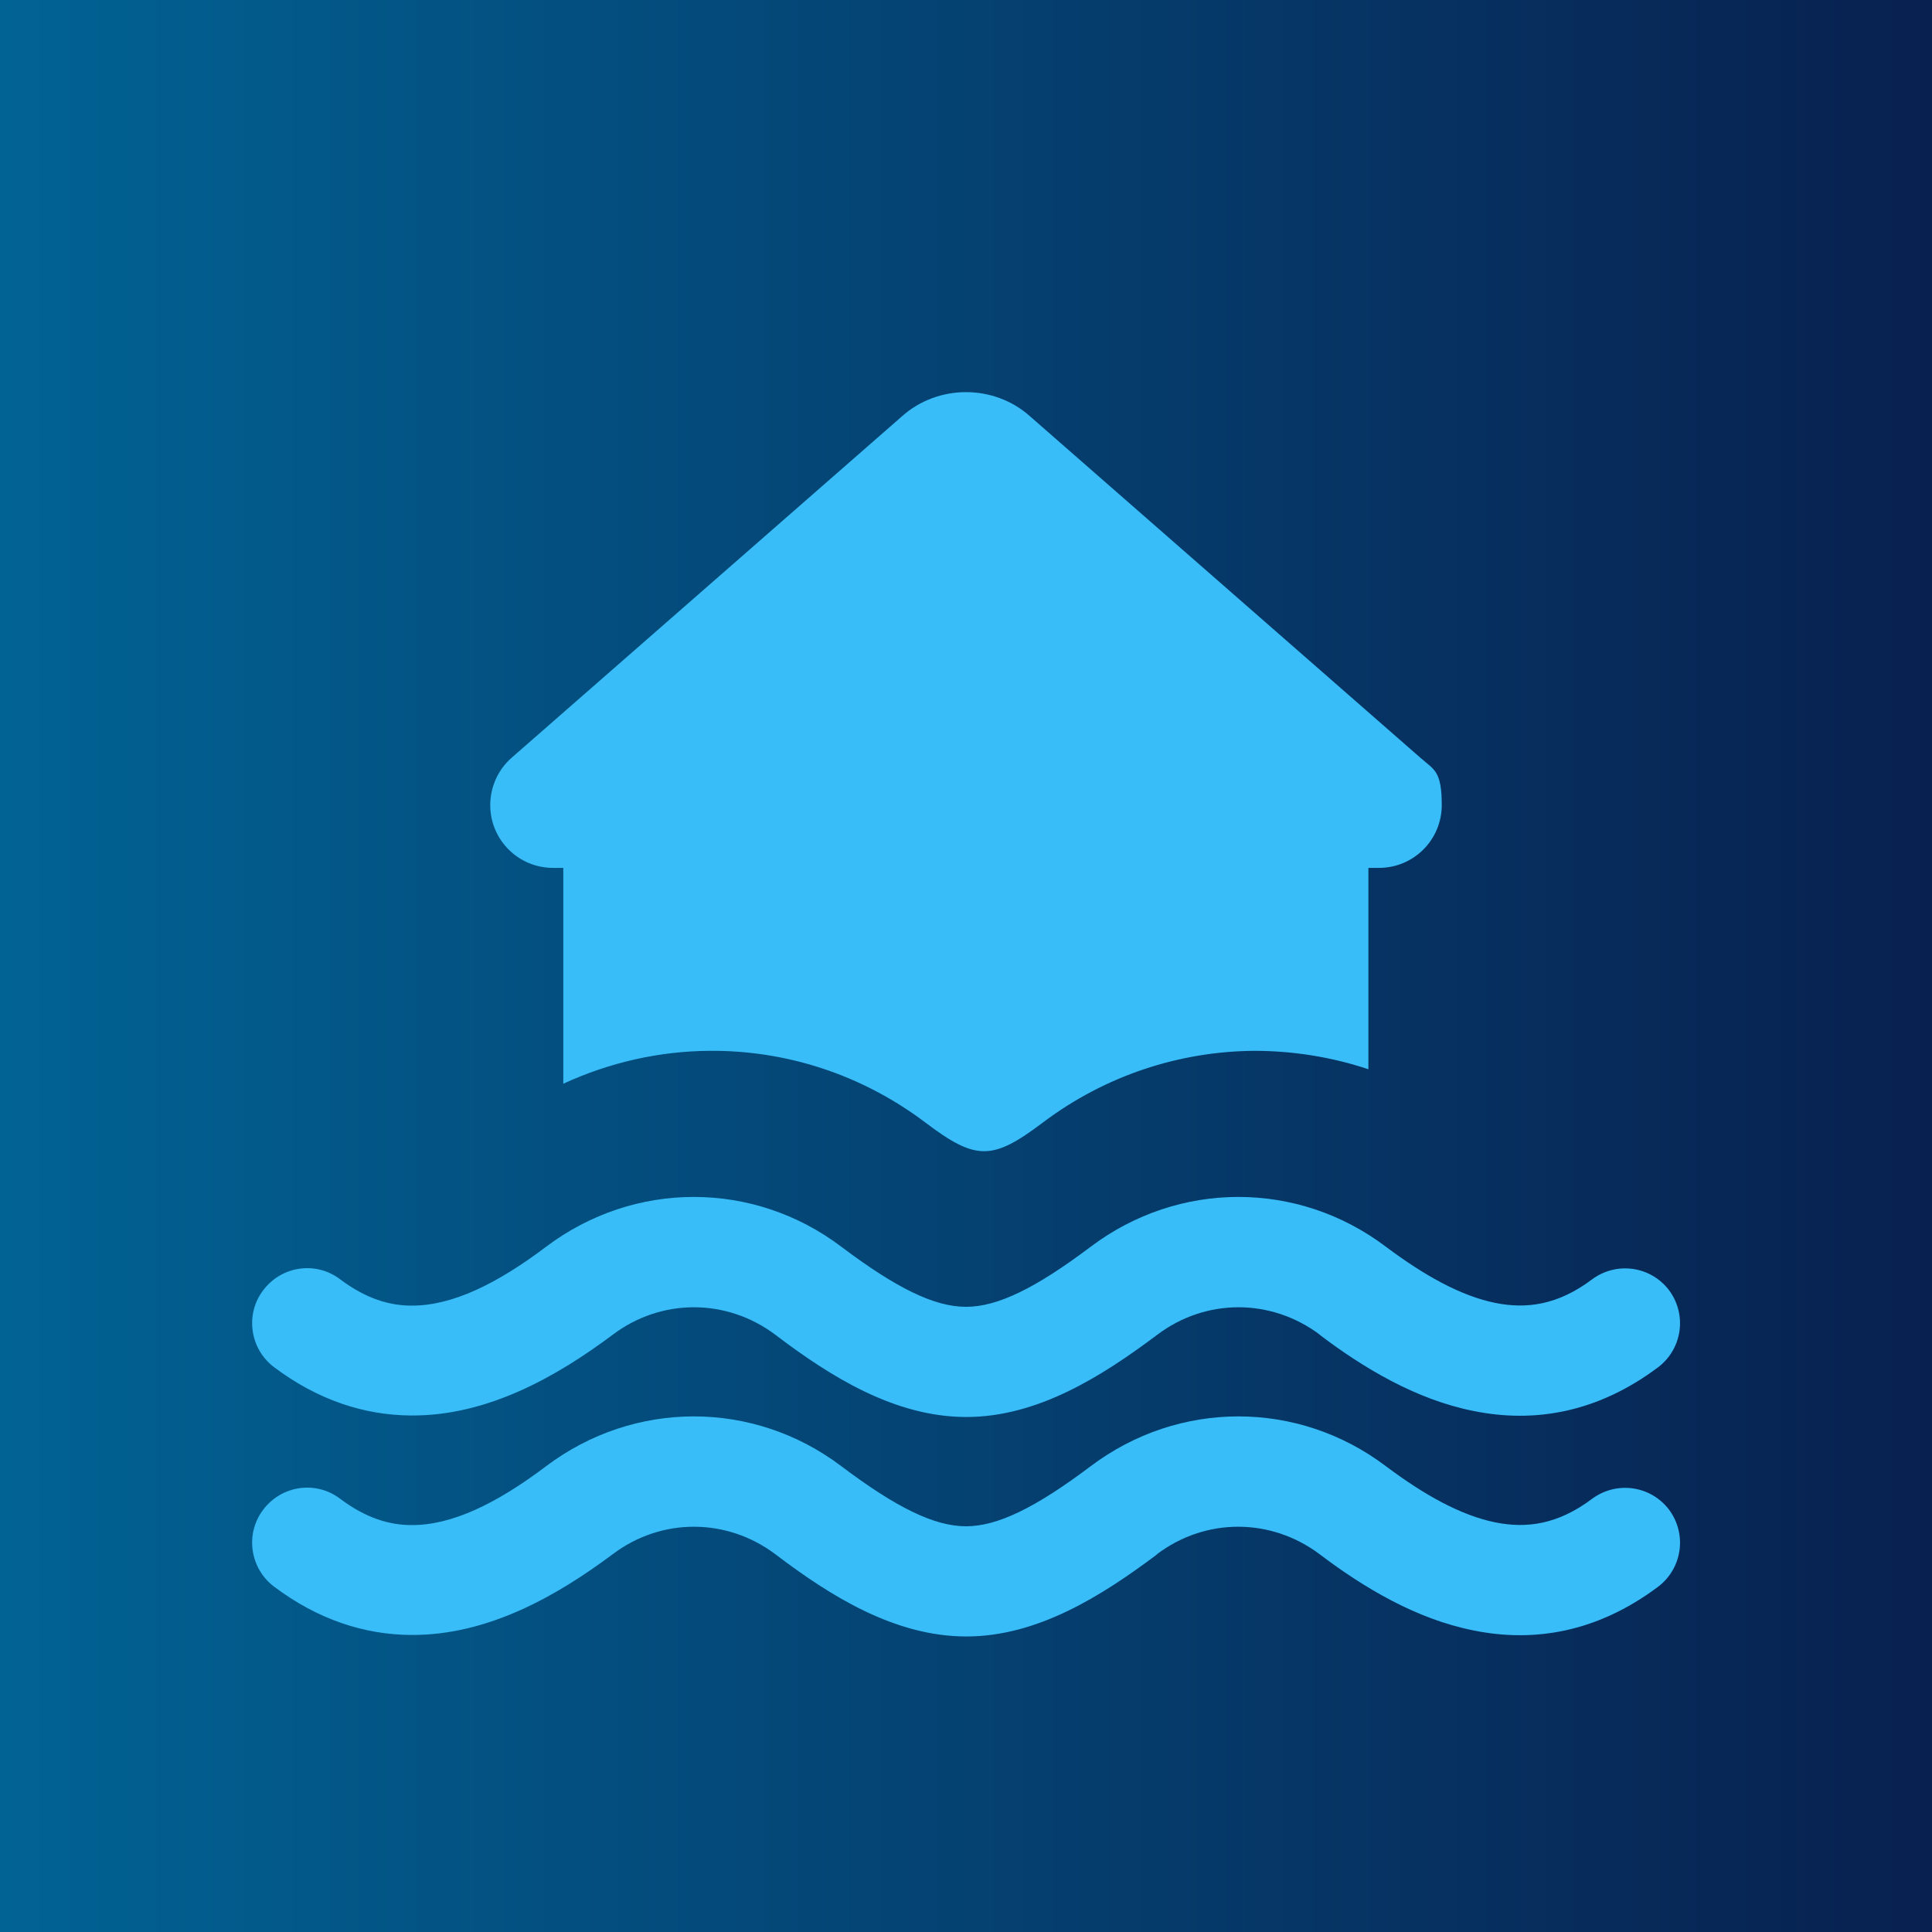
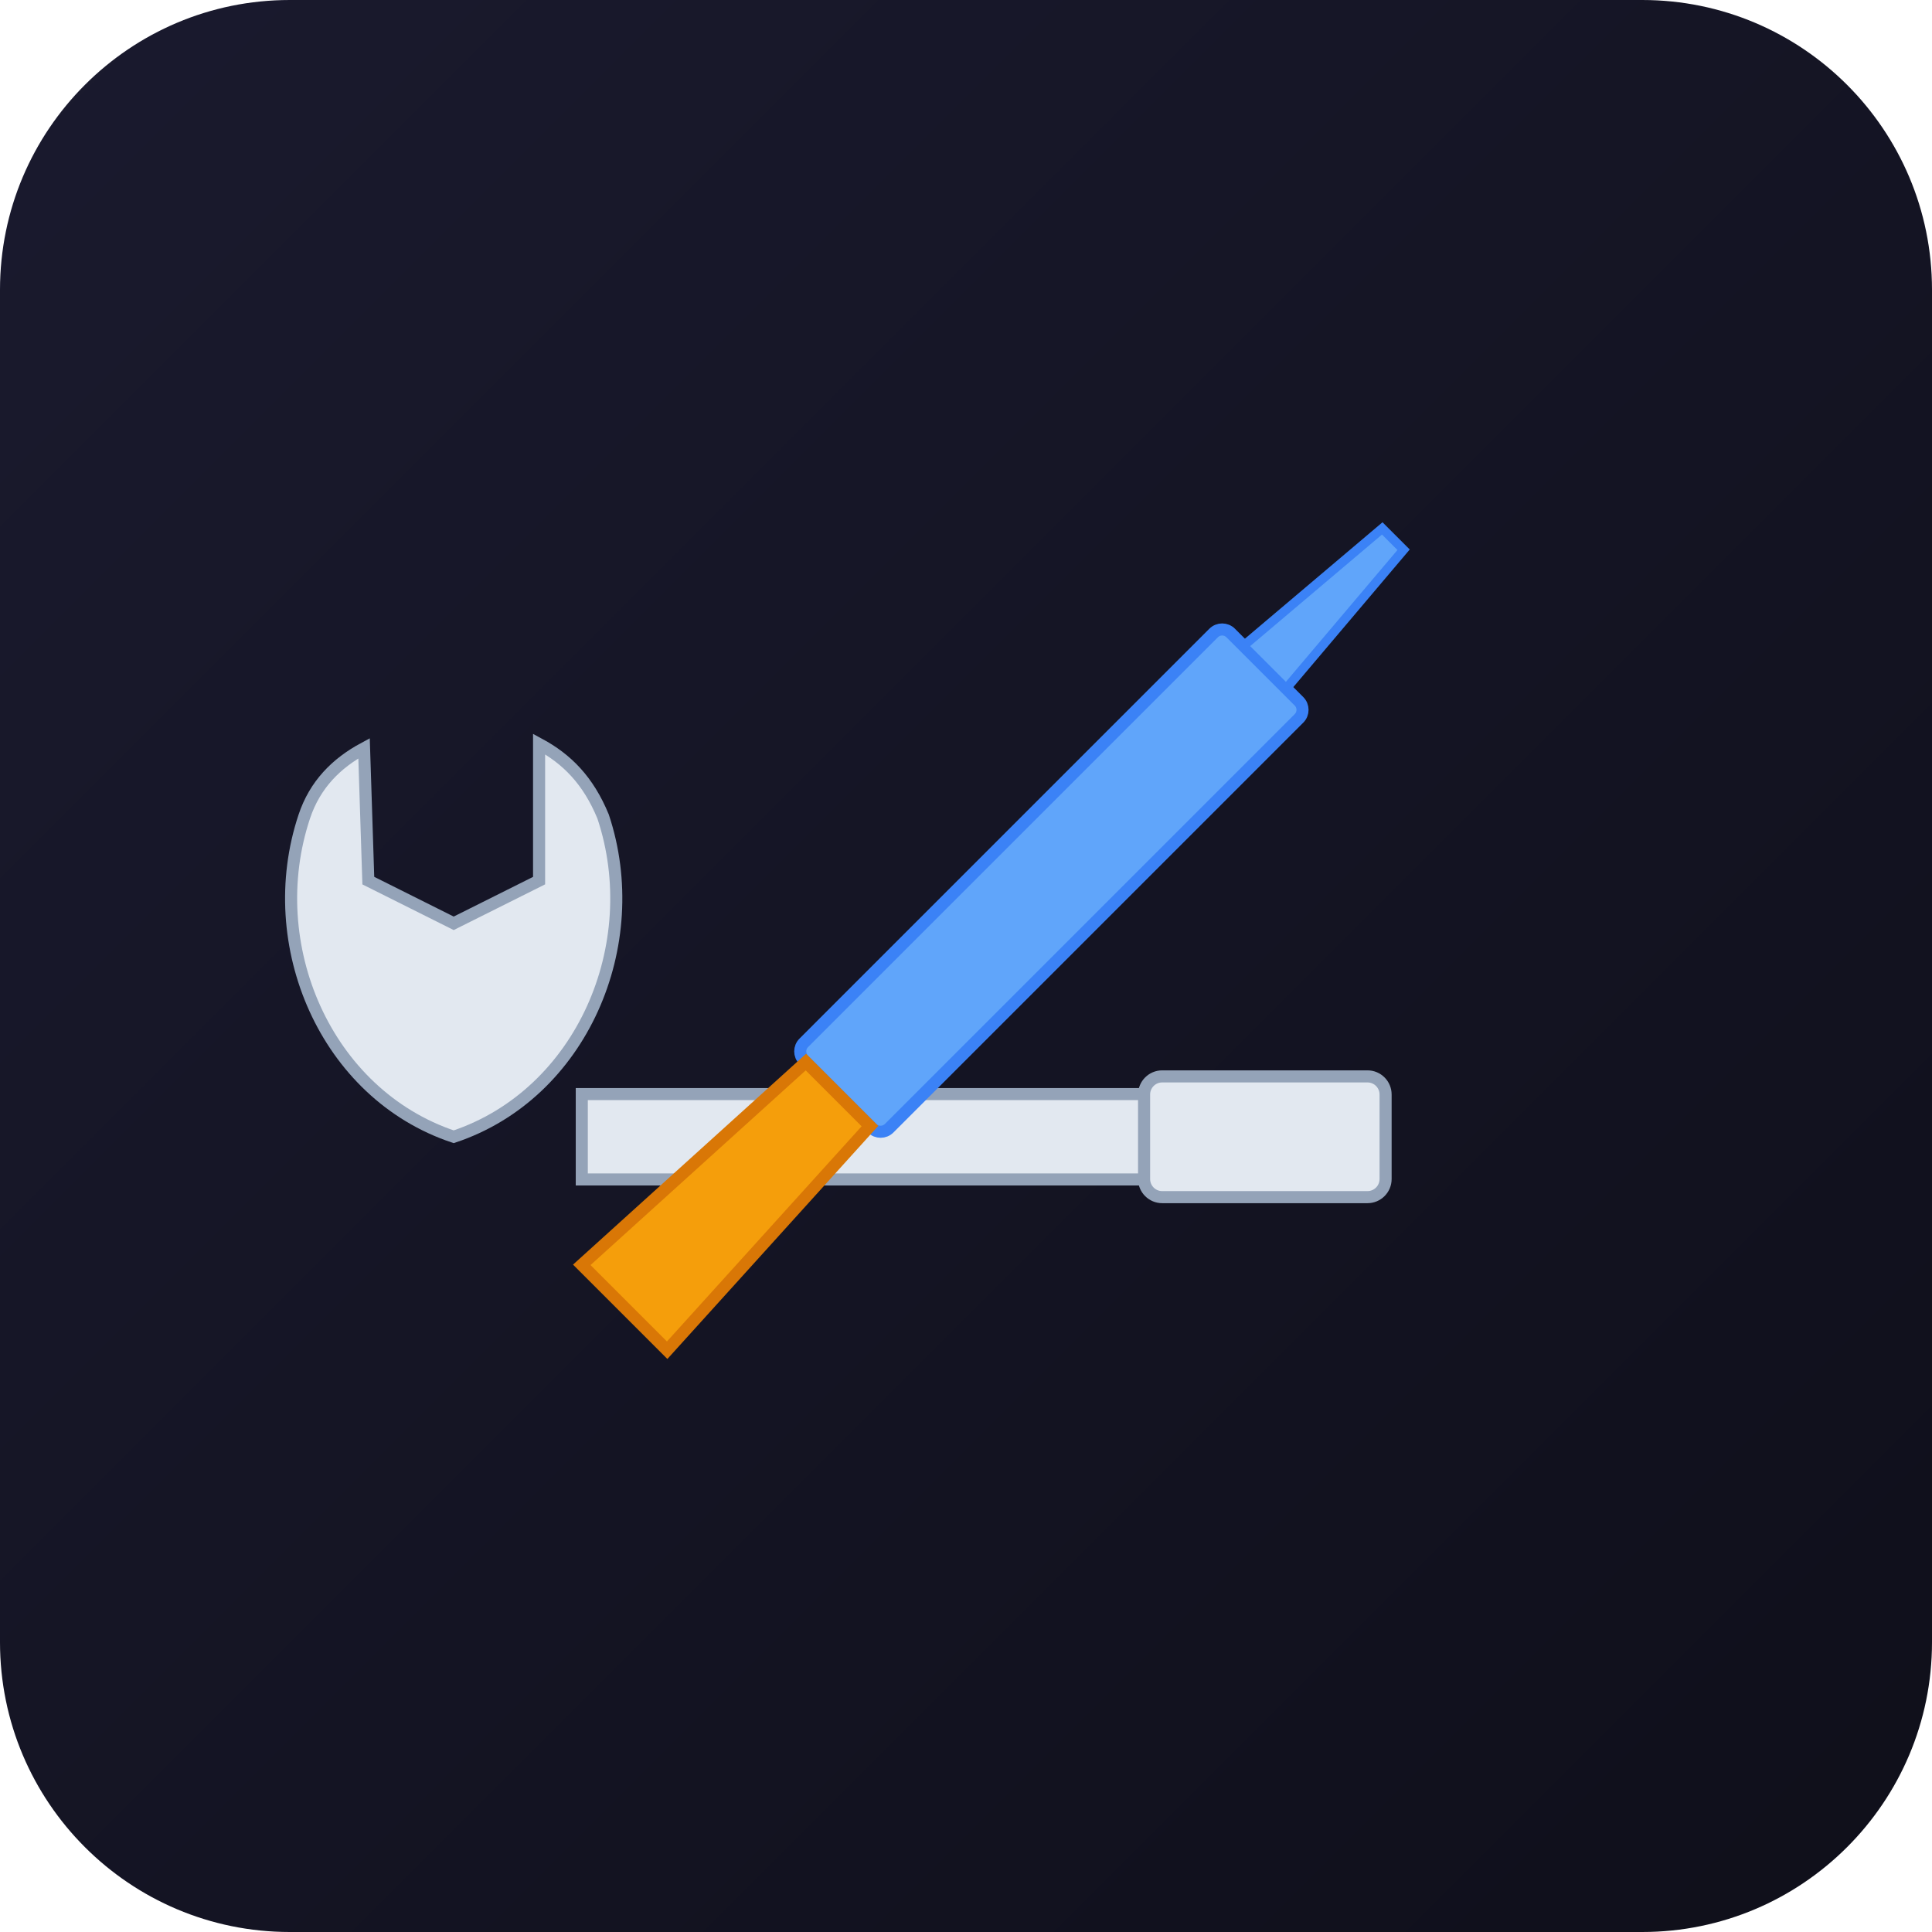
- <svg xmlns="http://www.w3.org/2000/svg" id="Layer_1" version="1.1" viewBox="0 0 640 640">
+ <svg xmlns="http://www.w3.org/2000/svg" viewBox="0 0 640 640">
  <defs>
-     <style>
-       .st0 {
-         fill: #38bdf8;
-       }
- 
-       .st1 {
-         fill: url(#linear-gradient);
-       }
-     </style>
-     <linearGradient id="linear-gradient" x1="-1" y1="319.9" x2="641" y2="319.9" gradientUnits="userSpaceOnUse">
-       <stop offset="0" stop-color="#016394" />
-       <stop offset="1" stop-color="#08204f" />
+     <linearGradient id="bg-grad" x1="0" y1="0" x2="640" y2="640" gradientUnits="userSpaceOnUse">
+       <stop offset="0" stop-color="#1a1a2e" />
+       <stop offset="1" stop-color="#0f0f1a" />
    </linearGradient>
  </defs>
-   <rect class="st1" x="-1" y="-2.1" width="642" height="644" />
-   <path class="st0" d="M453.4,287.5h3.4c11.5,0,20.8-9.3,20.8-20.8s-2.6-11.7-7.1-15.7l-129.3-113.1c-5.8-5.2-13.4-8-21.2-8s-15.4,2.8-21.2,8l-129.3,113.1c-4.5,3.9-7.1,9.7-7.1,15.7,0,11.5,9.3,20.8,20.8,20.8h3.4v71.5c15.4-7.1,31.9-10.8,48.5-10.9,25.1-.2,50.2,7.7,71.5,23.8,16.7,12.6,22.1,12.6,38.8,0,20.8-15.7,45.4-23.6,70-23.8,12.8,0,25.6,2,37.9,6.1v-66.7ZM437.2,442.2c14.4,10.9,31.8,21.4,50.9,25.2,20.1,4.1,41.1.6,61.2-14.5,8-6.1,9.6-17.4,3.6-25.5-6.1-8-17.4-9.6-25.5-3.6-11.3,8.5-21.7,9.9-32.1,7.8-11.3-2.3-23.4-9-36.2-18.6-29.1-22-68.6-22-97.8,0-18.2,13.7-30.8,19.9-41.3,19.9s-23.1-6.2-41.3-19.9c-29.1-22-68.6-22-97.8,0-16.4,12.4-31.3,19.6-44.6,19.5-7.3,0-15.1-2.3-23.6-8.7-8-6.1-19.4-4.5-25.5,3.6-6.1,8-4.4,19.5,3.6,25.5,14.5,10.9,29.9,15.9,45.3,16,25.7.2,48.7-13.2,66.8-26.7,16.1-12.2,37.8-12.2,54,0,18.3,13.9,39.6,27.2,63.2,27.2s44.8-13.4,63.2-27.2c16.1-12.2,37.8-12.2,54,0h0ZM383.2,514.9c16.1-12.2,37.8-12.2,54,0,14.4,10.9,31.8,21.4,50.9,25.2,20.1,4.1,41.1.6,61.2-14.5,8-6.1,9.6-17.4,3.6-25.5-6.1-8-17.4-9.6-25.5-3.6-11.3,8.5-21.7,9.9-32.1,7.8-11.3-2.3-23.4-9-36.2-18.6-29.1-22-68.6-22-97.8,0-18.2,13.7-30.8,19.9-41.3,19.9s-23.1-6.2-41.3-19.9c-29.1-22-68.6-22-97.8,0-16.4,12.4-31.3,19.6-44.6,19.5-7.3,0-15.1-2.3-23.6-8.7-8-6.1-19.4-4.5-25.5,3.6-6.1,8-4.4,19.5,3.6,25.5,14.5,10.9,29.9,15.9,45.3,16,25.7.2,48.7-13.2,66.8-26.7,16.1-12.2,37.8-12.2,54,0,18.3,13.9,39.6,27.2,63.2,27.2s44.8-13.4,63.2-27.2h0Z" />
+   <rect width="640" height="640" rx="96" fill="url(#bg-grad)" />
+   <g transform="translate(320,320) rotate(-45) translate(-320,-320)">
+     <path d="M200,260 L340,400 L320,420 L180,280 Z" fill="#e2e8f0" stroke="#94a3b8" stroke-width="4" />
+     <path d="M160,240 C140,200 160,150 200,130 C210,125 220,125 230,128 L200,160 L210,190 L240,200 L272,168 C275,178 275,188 270,200 C250,240 200,260 160,240 Z" fill="#e2e8f0" stroke="#94a3b8" stroke-width="4" />
+     <rect x="330" y="390" width="40" height="80" rx="6" transform="rotate(-45,350,430)" fill="#e2e8f0" stroke="#94a3b8" stroke-width="4" />
+   </g>
+   <g transform="translate(320,320) rotate(45) translate(-320,-320)">
+     <rect x="300" y="180" width="40" height="200" rx="4" fill="#60a5fa" stroke="#3b82f6" stroke-width="4" />
+     <path d="M305,380 L335,380 L340,480 L300,480 Z" fill="#f59e0b" stroke="#d97706" stroke-width="4" rx="4" />
+     <path d="M310,180 L330,180 L325,120 L315,120 Z" fill="#60a5fa" stroke="#3b82f6" stroke-width="3" />
+   </g>
</svg>
